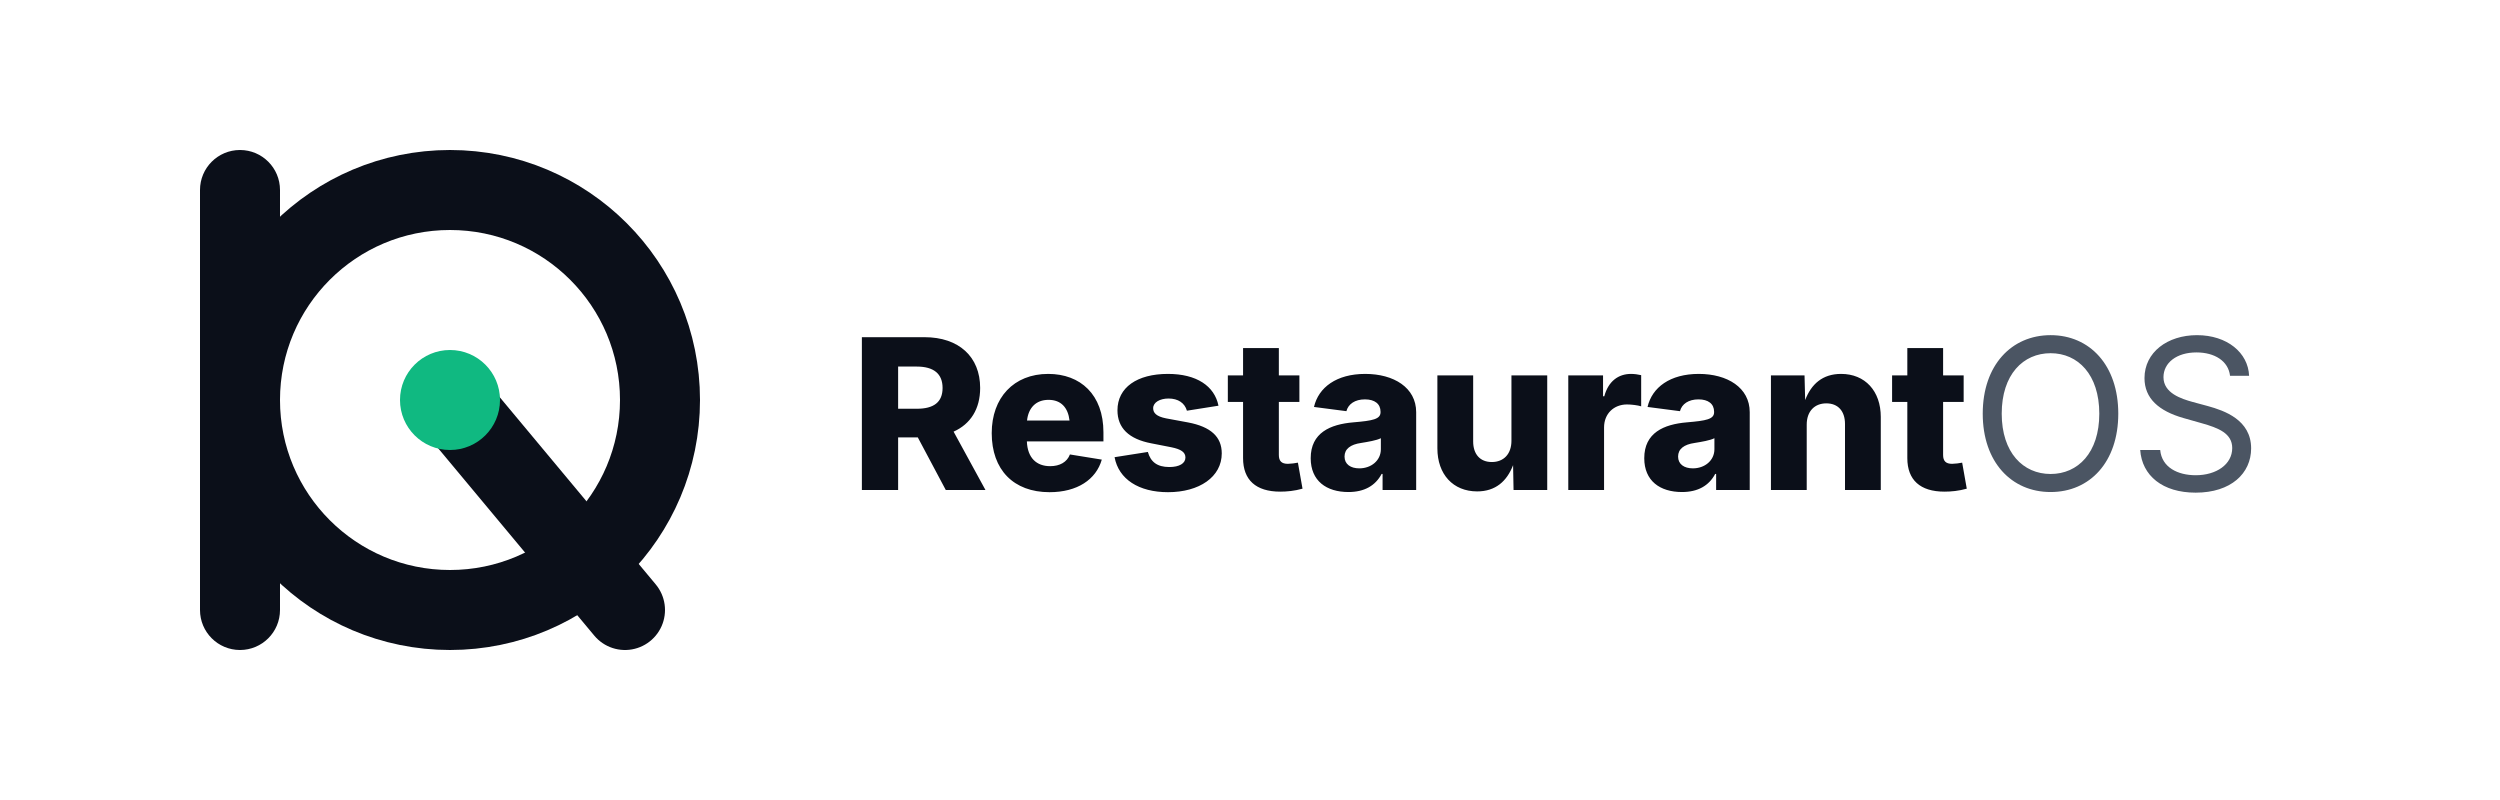
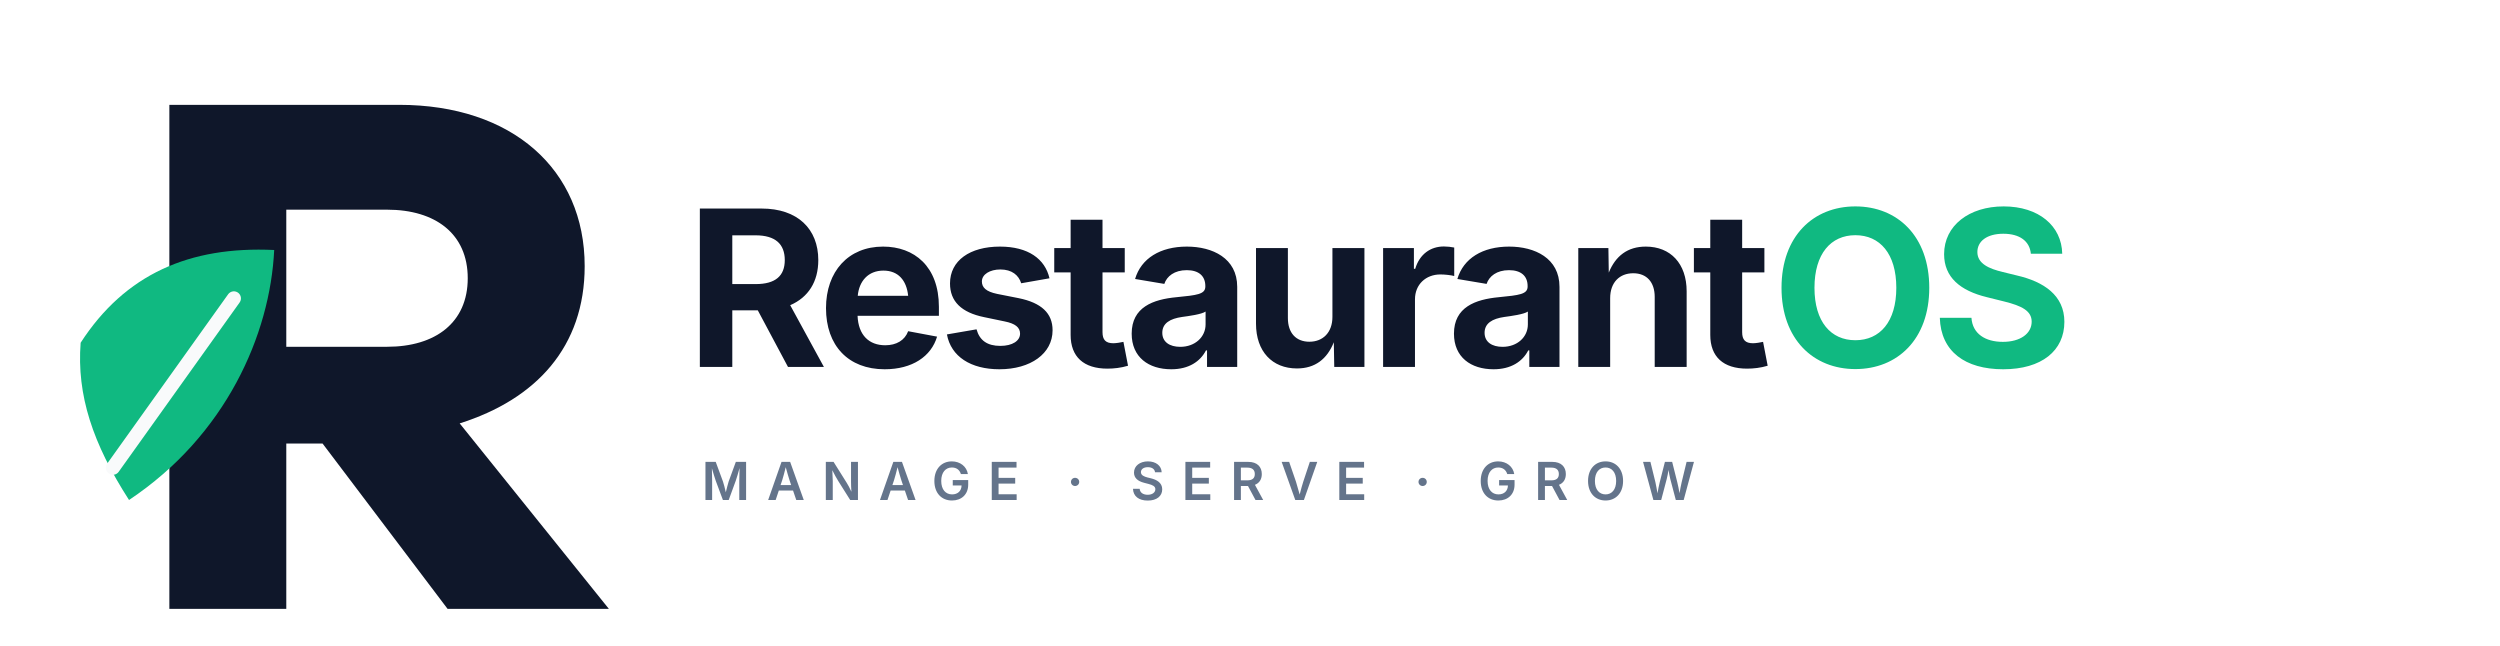
- <svg xmlns="http://www.w3.org/2000/svg" viewBox="0 0 500 160" width="100%" height="100%">
-   <g transform="translate(40, 30)">
-     <g>
-       <rect x="0" y="0" width="16" height="100" rx="8" fill="#0B0F19" />
-       <circle cx="50" cy="50" r="42" stroke="#0B0F19" stroke-width="16" fill="none" />
-       <path d="M 50,50 L 85,92" stroke="#0B0F19" stroke-width="16" stroke-linecap="round" />
-       <circle cx="50" cy="50" r="10" fill="#10B981" />
-     </g>
-     <g transform="translate(130, 68)">
-       <text font-family="Inter, system-ui, -apple-system, 'Segoe UI', Roboto, sans-serif" font-size="42" font-weight="800" fill="#0B0F19" letter-spacing="-0.5">
-         Restaurant<tspan font-weight="400" fill="#4B5563">OS</tspan>
-       </text>
-     </g>
+ <svg xmlns="http://www.w3.org/2000/svg" width="620" height="160" viewBox="0 0 620 160" fill="none">
+   <g transform="translate(8 8)">
+     <path d="M34 18H91C119 18 137 34 137 58C137 78 125 91 106 97L143 143H103L72 102H63V143H34V18ZM63 44V78H88C100 78 108 72 108 61C108 50 100 44 88 44H63Z" fill="#0F172A" />
+     <path d="M12 77C23 60 39 53 60 54C59 75 48 100 24 116C15 102 11 90 12 77Z" fill="#10B981" />
+     <path d="M20 108L50 66" stroke="#F9FAFB" stroke-width="3.5" stroke-linecap="round" />
  </g>
+   <text x="170" y="91" font-family="Inter, ui-sans-serif, system-ui, -apple-system, BlinkMacSystemFont, 'Segoe UI', sans-serif" font-size="54" font-weight="700" letter-spacing="-2.1" fill="#0F172A">Restaurant<tspan fill="#10B981">OS</tspan>
+   </text>
+   <text x="174" y="124" font-family="Inter, ui-sans-serif, system-ui, sans-serif" font-size="13" font-weight="600" letter-spacing="4.2" fill="#64748B">MANAGE  ·  SERVE  ·  GROW</text>
</svg>
